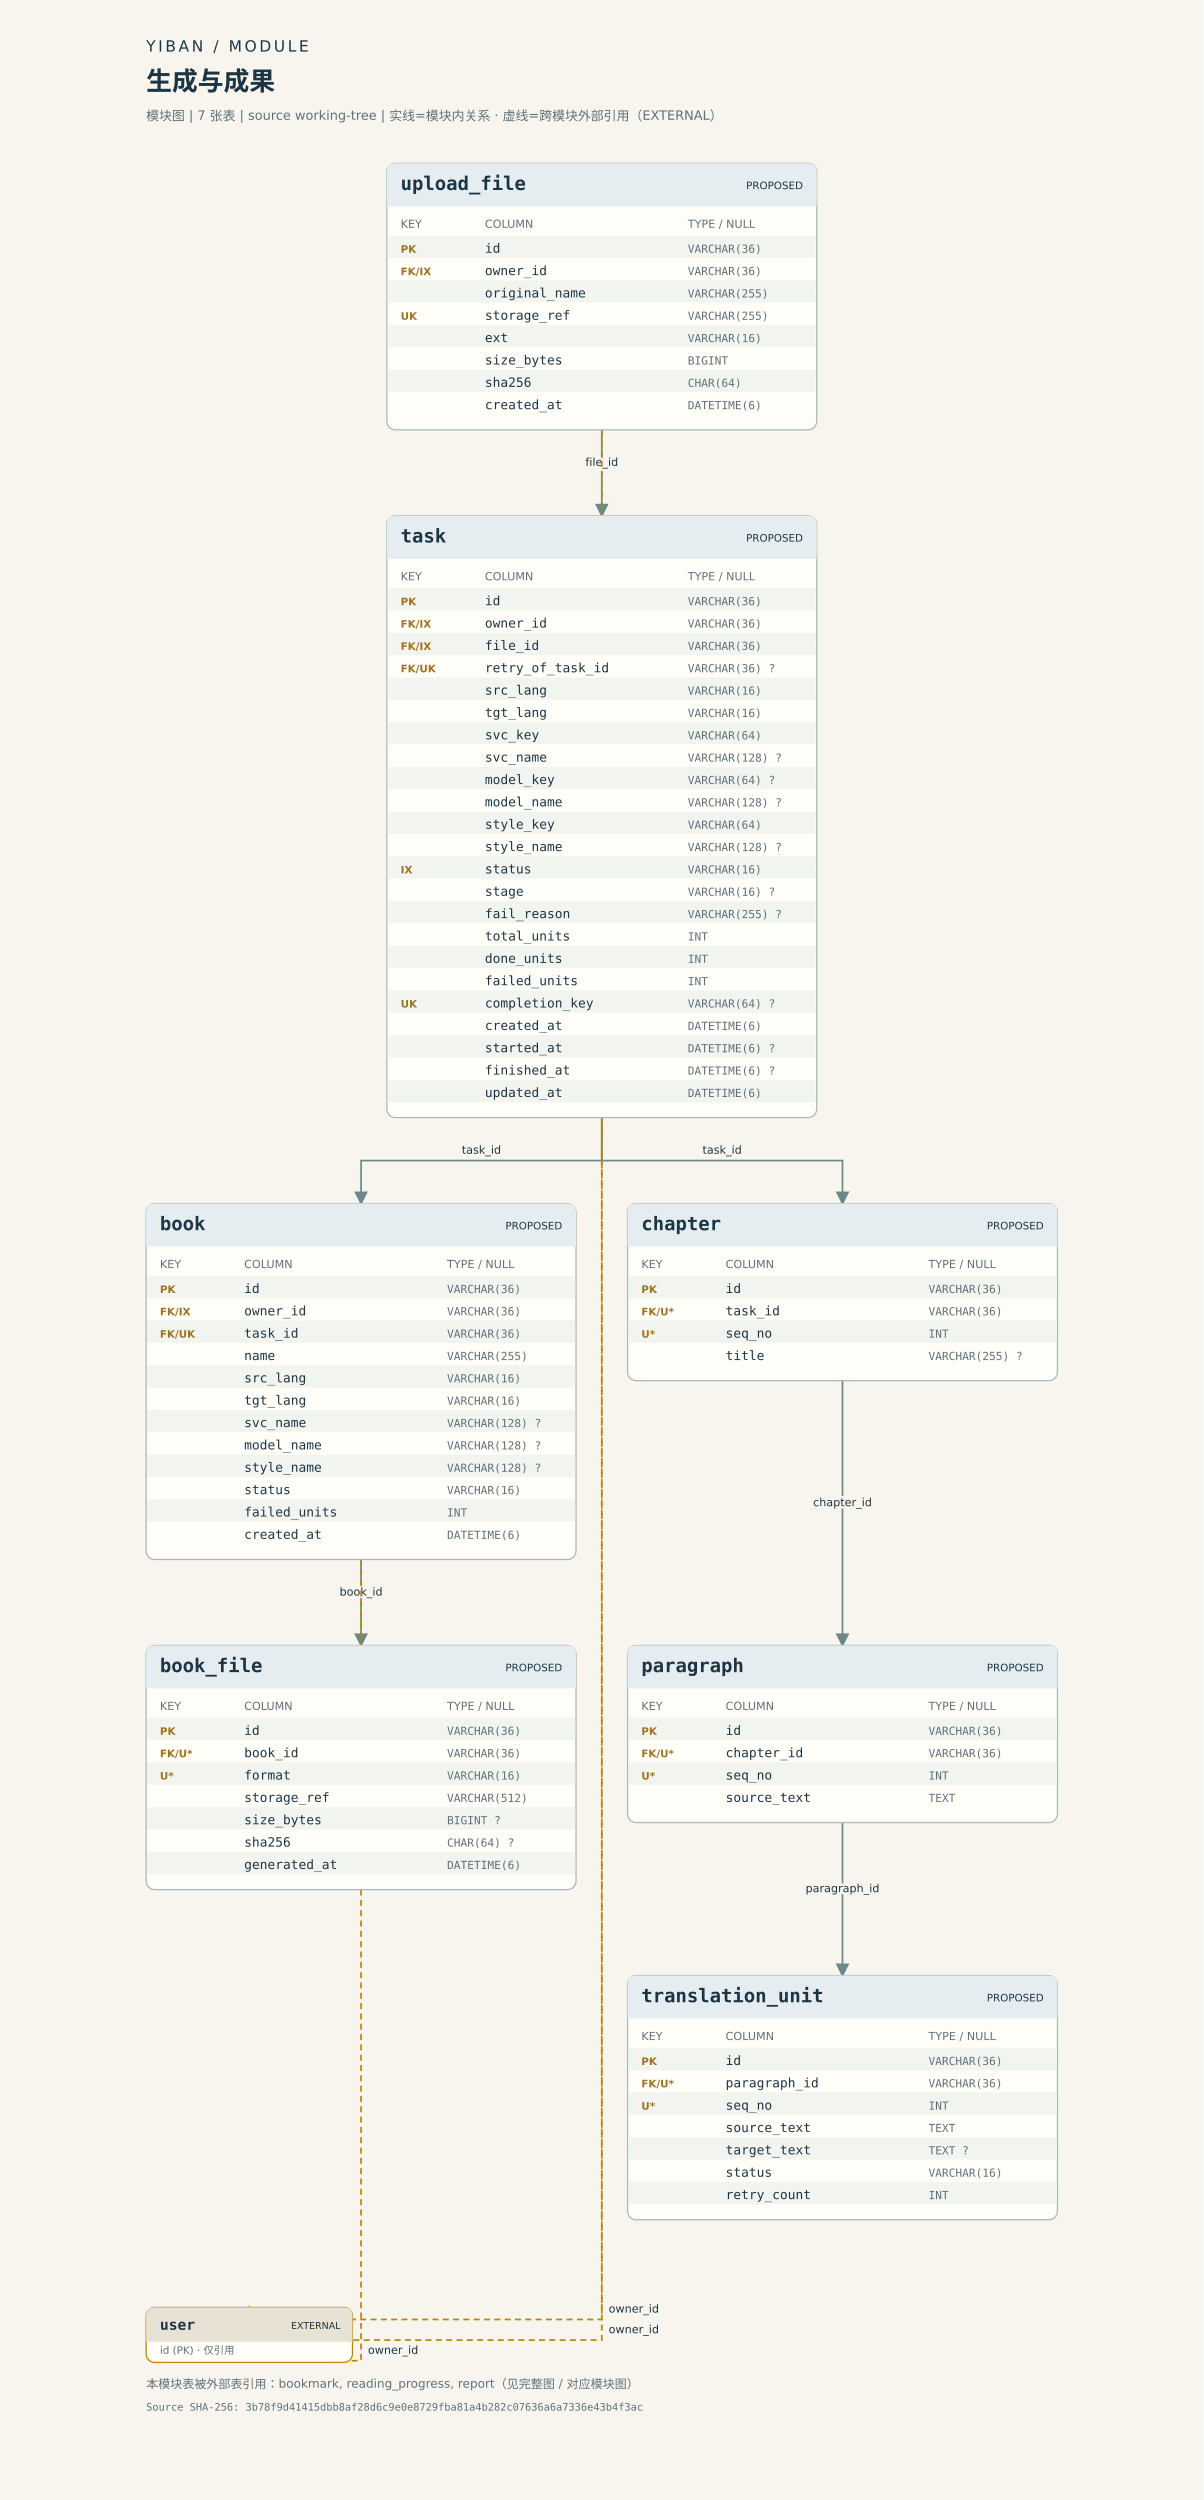
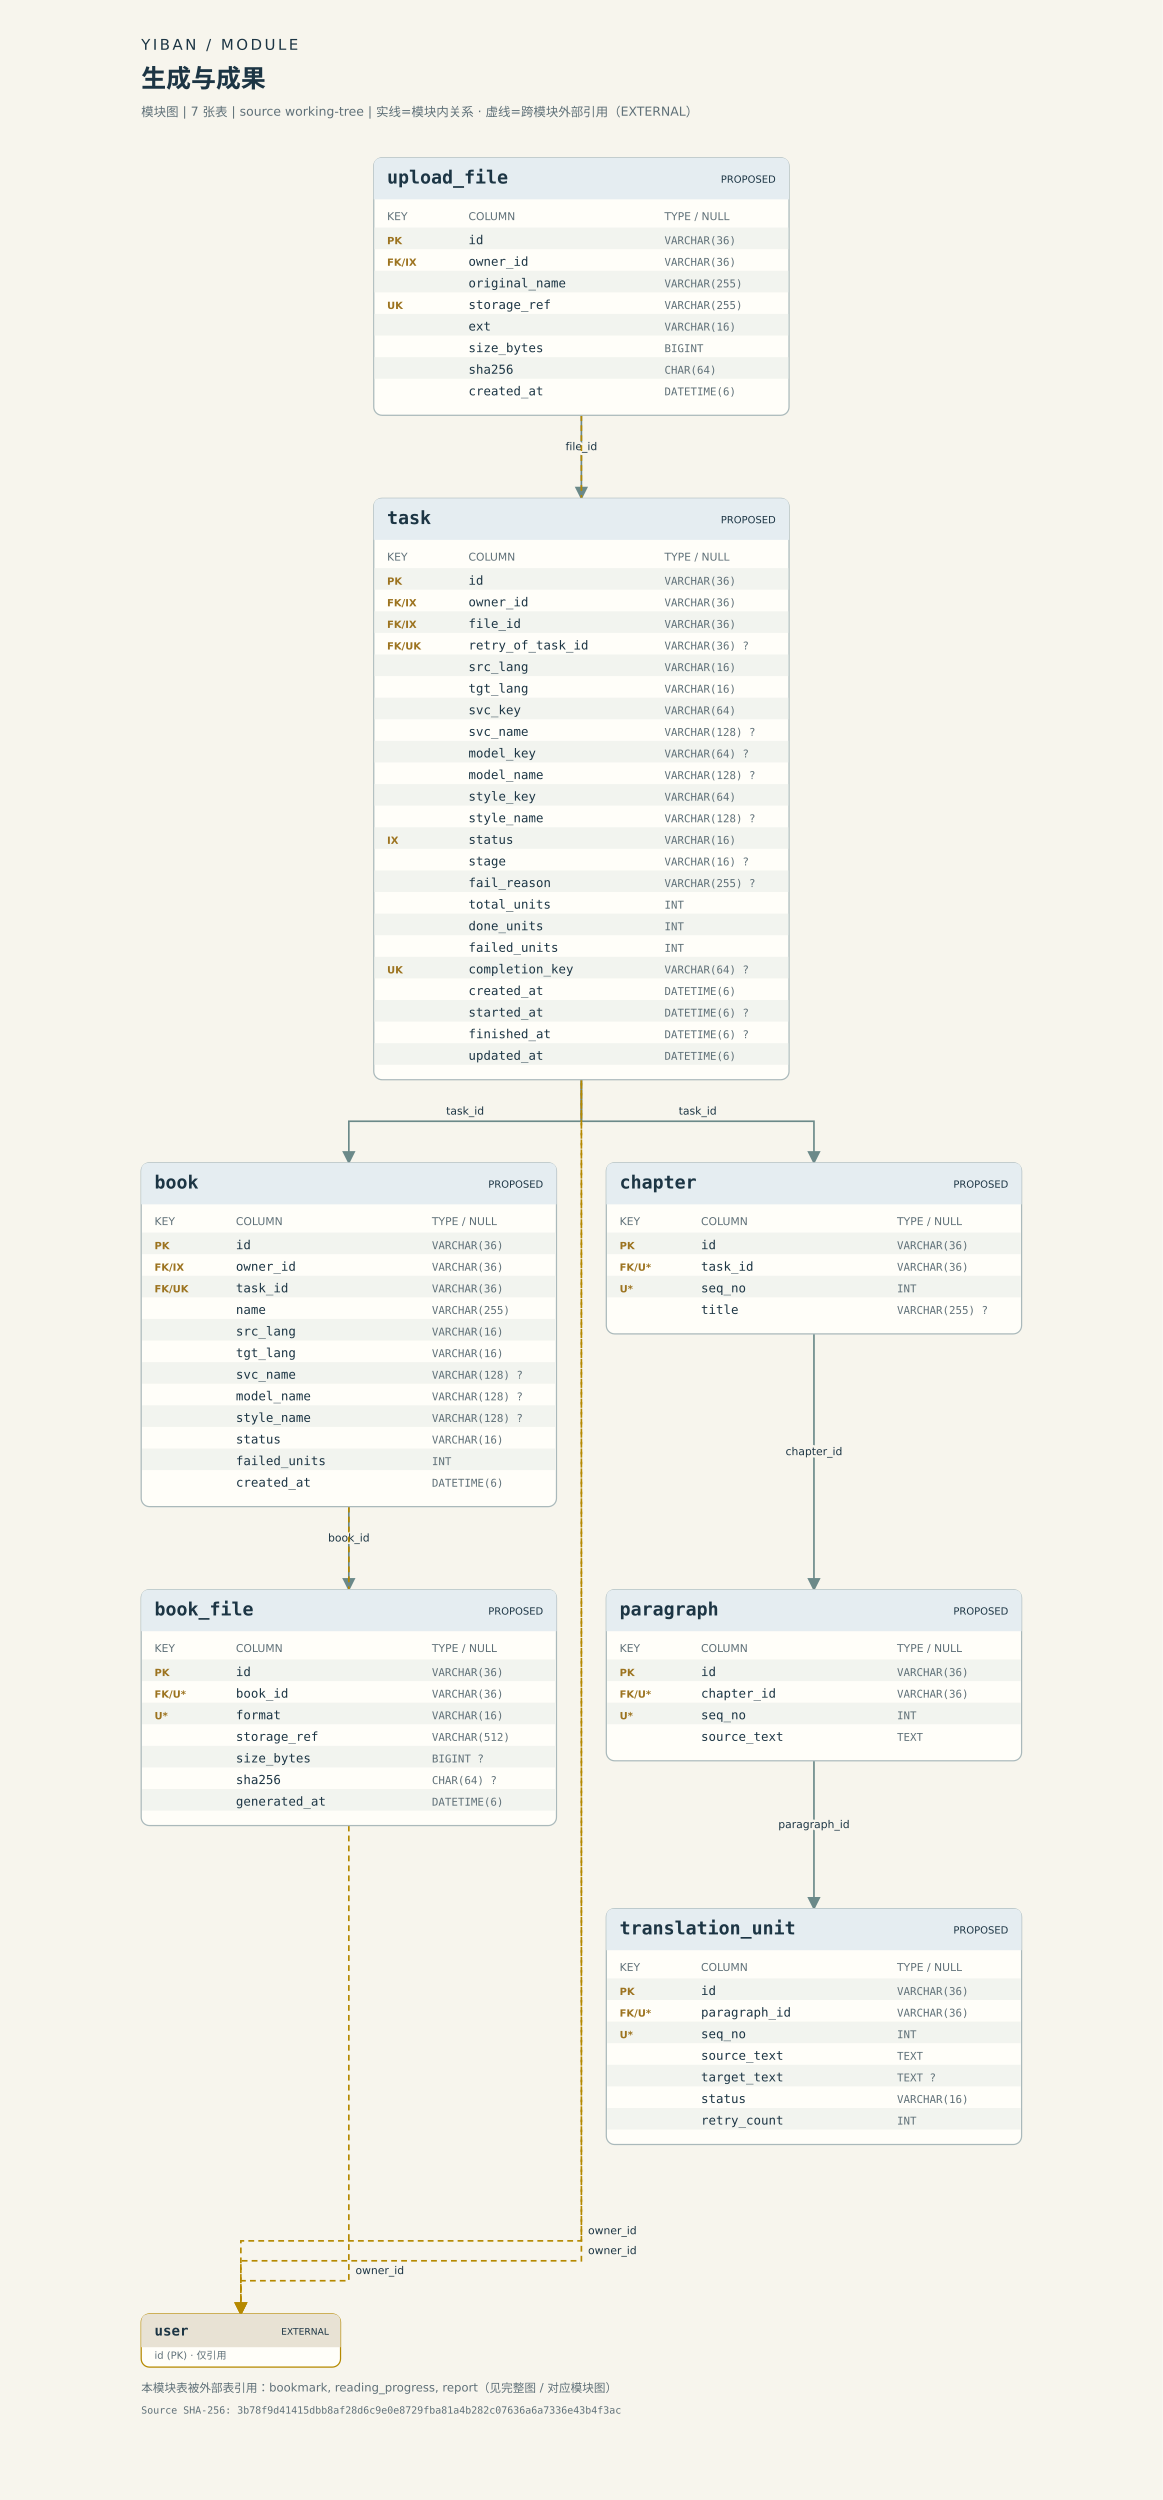
- <svg xmlns="http://www.w3.org/2000/svg" width="1400" height="2908" viewBox="0 0 1400 2908">
+ <svg xmlns="http://www.w3.org/2000/svg" width="1400" height="3010" viewBox="0 0 1400 3010">
  <defs>
    <marker id="arrow" markerWidth="8" markerHeight="8" refX="7" refY="4" orient="auto">
      <path d="M0 0L8 4L0 8Z" fill="#6b8989" />
    </marker>
    <marker id="arrowExt" markerWidth="8" markerHeight="8" refX="7" refY="4" orient="auto">
      <path d="M0 0L8 4L0 8Z" fill="#b58900" />
    </marker>
  </defs>
  <style>text{font-family:DejaVu Sans,Arial,sans-serif;fill:#1c3544}.mono{font-family:DejaVu Sans Mono,monospace}.edge{fill:none;stroke:#6b8989;stroke-width:2;marker-end:url(#arrow)}.ext{fill:none;stroke:#b58900;stroke-width:2;stroke-dasharray:7 5;marker-end:url(#arrowExt)}.edge-label{font-size:13px;paint-order:stroke;stroke:#f7f5ed;stroke-width:6;stroke-linejoin:round}.muted{fill:#5f7078}.key{fill:#9c731f;font-weight:bold}</style>
-   <rect width="1400" height="2908" fill="#f7f5ed" />
+   <rect width="1400" height="3010" fill="#f7f5ed" />
  <text x="170" y="60" font-size="18" letter-spacing="3" fill="#9c731f">YIBAN / MODULE</text>
  <text x="170" y="105" font-size="30" font-weight="bold">生成与成果</text>
  <text x="170" y="140" font-size="15" class="muted">模块图 | 7 张表 | source working-tree | 实线=模块内关系 · 虚线=跨模块外部引用（EXTERNAL）</text>
  <path class="edge" d="M 700.0 500 L 700.0 550.0 L 700.0 550.0 L 700.0 600" />
  <text class="edge-label" text-anchor="middle" x="700.0" y="542.0">file_id</text>
  <path class="edge" d="M 700.0 1300 L 700.0 1350.0 L 980.0 1350.0 L 980.0 1400" />
  <text class="edge-label" text-anchor="middle" x="840.0" y="1342.0">task_id</text>
  <path class="edge" d="M 980.0 1606 L 980.0 1760.0 L 980.0 1760.0 L 980.0 1914" />
  <text class="edge-label" text-anchor="middle" x="980.0" y="1752.0">chapter_id</text>
  <path class="edge" d="M 980.0 2120 L 980.0 2209.0 L 980.0 2209.0 L 980.0 2298" />
  <text class="edge-label" text-anchor="middle" x="980.0" y="2201.0">paragraph_id</text>
  <path class="edge" d="M 700.0 1300 L 700.0 1350.0 L 420.0 1350.0 L 420.0 1400" />
  <text class="edge-label" text-anchor="middle" x="560.0" y="1342.0">task_id</text>
  <path class="edge" d="M 420.0 1814 L 420.0 1864.0 L 420.0 1864.0 L 420.0 1914" />
  <text class="edge-label" text-anchor="middle" x="420.0" y="1856.0">book_id</text>
-   <path class="ext" d="M 700.0 500 L 700.0 2698 L 290.0 2698 L 290.0 2684" />
+   <path class="ext" d="M 700.0 500 L 700.0 2698 L 290.0 2698 L 290.0 2786" />
  <text class="edge-label" text-anchor="start" x="708.0" y="2690">owner_id</text>
-   <path class="ext" d="M 700.0 1300 L 700.0 2722 L 290.0 2722 L 290.0 2684" />
+   <path class="ext" d="M 700.0 1300 L 700.0 2722 L 290.0 2722 L 290.0 2786" />
  <text class="edge-label" text-anchor="start" x="708.0" y="2714">owner_id</text>
-   <path class="ext" d="M 420.0 1814 L 420.0 2746 L 290.0 2746 L 290.0 2684" />
+   <path class="ext" d="M 420.0 1814 L 420.0 2746 L 290.0 2746 L 290.0 2786" />
  <text class="edge-label" text-anchor="start" x="428.0" y="2738">owner_id</text>
  <g id="table-upload_file">
    <rect x="450.0" y="190" width="500" height="310" rx="10" fill="#fffef9" stroke="#aab9bb" stroke-width="1.5" />
    <path d="M460.0 190H940.0Q950.0 190 950.0 200V240H450.0V200Q450.0 190 460.0 190Z" fill="#e5edf1" />
    <text class="mono" x="466.0" y="221" font-size="22" font-weight="bold">upload_file</text>
    <text x="934.0" y="220" text-anchor="end" font-size="12" fill="#41657c">PROPOSED</text>
    <text x="466.0" y="265" font-size="13" class="muted">KEY</text>
    <text x="564.0" y="265" font-size="13" class="muted">COLUMN</text>
    <text x="800.0" y="265" font-size="13" class="muted">TYPE / NULL</text>
    <rect x="451.0" y="274" width="498" height="26" fill="#f2f4ef" />
    <text x="466.0" y="294" font-size="12" class="key">PK</text>
    <text x="564.0" y="294" font-size="15" class="mono">id</text>
    <text x="800.0" y="294" font-size="13" class="mono muted">VARCHAR(36)</text>
    <text x="466.0" y="320" font-size="12" class="key">FK/IX</text>
    <text x="564.0" y="320" font-size="15" class="mono">owner_id</text>
    <text x="800.0" y="320" font-size="13" class="mono muted">VARCHAR(36)</text>
    <rect x="451.0" y="326" width="498" height="26" fill="#f2f4ef" />
    <text x="466.0" y="346" font-size="12" class="key" />
    <text x="564.0" y="346" font-size="15" class="mono">original_name</text>
    <text x="800.0" y="346" font-size="13" class="mono muted">VARCHAR(255)</text>
    <text x="466.0" y="372" font-size="12" class="key">UK</text>
    <text x="564.0" y="372" font-size="15" class="mono">storage_ref</text>
    <text x="800.0" y="372" font-size="13" class="mono muted">VARCHAR(255)</text>
    <rect x="451.0" y="378" width="498" height="26" fill="#f2f4ef" />
    <text x="466.0" y="398" font-size="12" class="key" />
    <text x="564.0" y="398" font-size="15" class="mono">ext</text>
    <text x="800.0" y="398" font-size="13" class="mono muted">VARCHAR(16)</text>
    <text x="466.0" y="424" font-size="12" class="key" />
    <text x="564.0" y="424" font-size="15" class="mono">size_bytes</text>
    <text x="800.0" y="424" font-size="13" class="mono muted">BIGINT</text>
    <rect x="451.0" y="430" width="498" height="26" fill="#f2f4ef" />
    <text x="466.0" y="450" font-size="12" class="key" />
    <text x="564.0" y="450" font-size="15" class="mono">sha256</text>
    <text x="800.0" y="450" font-size="13" class="mono muted">CHAR(64)</text>
    <text x="466.0" y="476" font-size="12" class="key" />
    <text x="564.0" y="476" font-size="15" class="mono">created_at</text>
    <text x="800.0" y="476" font-size="13" class="mono muted">DATETIME(6)</text>
  </g>
  <g id="table-task">
    <rect x="450.0" y="600" width="500" height="700" rx="10" fill="#fffef9" stroke="#aab9bb" stroke-width="1.5" />
    <path d="M460.0 600H940.0Q950.0 600 950.0 610V650H450.0V610Q450.0 600 460.0 600Z" fill="#e5edf1" />
    <text class="mono" x="466.0" y="631" font-size="22" font-weight="bold">task</text>
    <text x="934.0" y="630" text-anchor="end" font-size="12" fill="#41657c">PROPOSED</text>
    <text x="466.0" y="675" font-size="13" class="muted">KEY</text>
    <text x="564.0" y="675" font-size="13" class="muted">COLUMN</text>
    <text x="800.0" y="675" font-size="13" class="muted">TYPE / NULL</text>
    <rect x="451.0" y="684" width="498" height="26" fill="#f2f4ef" />
    <text x="466.0" y="704" font-size="12" class="key">PK</text>
    <text x="564.0" y="704" font-size="15" class="mono">id</text>
    <text x="800.0" y="704" font-size="13" class="mono muted">VARCHAR(36)</text>
    <text x="466.0" y="730" font-size="12" class="key">FK/IX</text>
    <text x="564.0" y="730" font-size="15" class="mono">owner_id</text>
    <text x="800.0" y="730" font-size="13" class="mono muted">VARCHAR(36)</text>
    <rect x="451.0" y="736" width="498" height="26" fill="#f2f4ef" />
    <text x="466.0" y="756" font-size="12" class="key">FK/IX</text>
    <text x="564.0" y="756" font-size="15" class="mono">file_id</text>
    <text x="800.0" y="756" font-size="13" class="mono muted">VARCHAR(36)</text>
    <text x="466.0" y="782" font-size="12" class="key">FK/UK</text>
    <text x="564.0" y="782" font-size="15" class="mono">retry_of_task_id</text>
    <text x="800.0" y="782" font-size="13" class="mono muted">VARCHAR(36) ?</text>
    <rect x="451.0" y="788" width="498" height="26" fill="#f2f4ef" />
    <text x="466.0" y="808" font-size="12" class="key" />
    <text x="564.0" y="808" font-size="15" class="mono">src_lang</text>
    <text x="800.0" y="808" font-size="13" class="mono muted">VARCHAR(16)</text>
    <text x="466.0" y="834" font-size="12" class="key" />
    <text x="564.0" y="834" font-size="15" class="mono">tgt_lang</text>
    <text x="800.0" y="834" font-size="13" class="mono muted">VARCHAR(16)</text>
    <rect x="451.0" y="840" width="498" height="26" fill="#f2f4ef" />
    <text x="466.0" y="860" font-size="12" class="key" />
    <text x="564.0" y="860" font-size="15" class="mono">svc_key</text>
    <text x="800.0" y="860" font-size="13" class="mono muted">VARCHAR(64)</text>
    <text x="466.0" y="886" font-size="12" class="key" />
    <text x="564.0" y="886" font-size="15" class="mono">svc_name</text>
    <text x="800.0" y="886" font-size="13" class="mono muted">VARCHAR(128) ?</text>
    <rect x="451.0" y="892" width="498" height="26" fill="#f2f4ef" />
    <text x="466.0" y="912" font-size="12" class="key" />
    <text x="564.0" y="912" font-size="15" class="mono">model_key</text>
    <text x="800.0" y="912" font-size="13" class="mono muted">VARCHAR(64) ?</text>
    <text x="466.0" y="938" font-size="12" class="key" />
    <text x="564.0" y="938" font-size="15" class="mono">model_name</text>
    <text x="800.0" y="938" font-size="13" class="mono muted">VARCHAR(128) ?</text>
    <rect x="451.0" y="944" width="498" height="26" fill="#f2f4ef" />
    <text x="466.0" y="964" font-size="12" class="key" />
    <text x="564.0" y="964" font-size="15" class="mono">style_key</text>
    <text x="800.0" y="964" font-size="13" class="mono muted">VARCHAR(64)</text>
    <text x="466.0" y="990" font-size="12" class="key" />
    <text x="564.0" y="990" font-size="15" class="mono">style_name</text>
    <text x="800.0" y="990" font-size="13" class="mono muted">VARCHAR(128) ?</text>
    <rect x="451.0" y="996" width="498" height="26" fill="#f2f4ef" />
    <text x="466.0" y="1016" font-size="12" class="key">IX</text>
    <text x="564.0" y="1016" font-size="15" class="mono">status</text>
    <text x="800.0" y="1016" font-size="13" class="mono muted">VARCHAR(16)</text>
    <text x="466.0" y="1042" font-size="12" class="key" />
    <text x="564.0" y="1042" font-size="15" class="mono">stage</text>
    <text x="800.0" y="1042" font-size="13" class="mono muted">VARCHAR(16) ?</text>
    <rect x="451.0" y="1048" width="498" height="26" fill="#f2f4ef" />
    <text x="466.0" y="1068" font-size="12" class="key" />
    <text x="564.0" y="1068" font-size="15" class="mono">fail_reason</text>
    <text x="800.0" y="1068" font-size="13" class="mono muted">VARCHAR(255) ?</text>
    <text x="466.0" y="1094" font-size="12" class="key" />
    <text x="564.0" y="1094" font-size="15" class="mono">total_units</text>
    <text x="800.0" y="1094" font-size="13" class="mono muted">INT</text>
    <rect x="451.0" y="1100" width="498" height="26" fill="#f2f4ef" />
    <text x="466.0" y="1120" font-size="12" class="key" />
    <text x="564.0" y="1120" font-size="15" class="mono">done_units</text>
    <text x="800.0" y="1120" font-size="13" class="mono muted">INT</text>
    <text x="466.0" y="1146" font-size="12" class="key" />
    <text x="564.0" y="1146" font-size="15" class="mono">failed_units</text>
    <text x="800.0" y="1146" font-size="13" class="mono muted">INT</text>
    <rect x="451.0" y="1152" width="498" height="26" fill="#f2f4ef" />
    <text x="466.0" y="1172" font-size="12" class="key">UK</text>
    <text x="564.0" y="1172" font-size="15" class="mono">completion_key</text>
    <text x="800.0" y="1172" font-size="13" class="mono muted">VARCHAR(64) ?</text>
    <text x="466.0" y="1198" font-size="12" class="key" />
    <text x="564.0" y="1198" font-size="15" class="mono">created_at</text>
    <text x="800.0" y="1198" font-size="13" class="mono muted">DATETIME(6)</text>
    <rect x="451.0" y="1204" width="498" height="26" fill="#f2f4ef" />
    <text x="466.0" y="1224" font-size="12" class="key" />
    <text x="564.0" y="1224" font-size="15" class="mono">started_at</text>
    <text x="800.0" y="1224" font-size="13" class="mono muted">DATETIME(6) ?</text>
    <text x="466.0" y="1250" font-size="12" class="key" />
    <text x="564.0" y="1250" font-size="15" class="mono">finished_at</text>
    <text x="800.0" y="1250" font-size="13" class="mono muted">DATETIME(6) ?</text>
    <rect x="451.0" y="1256" width="498" height="26" fill="#f2f4ef" />
    <text x="466.0" y="1276" font-size="12" class="key" />
    <text x="564.0" y="1276" font-size="15" class="mono">updated_at</text>
    <text x="800.0" y="1276" font-size="13" class="mono muted">DATETIME(6)</text>
  </g>
  <g id="table-chapter">
    <rect x="730.0" y="1400" width="500" height="206" rx="10" fill="#fffef9" stroke="#aab9bb" stroke-width="1.5" />
    <path d="M740.0 1400H1220.0Q1230.0 1400 1230.0 1410V1450H730.0V1410Q730.0 1400 740.0 1400Z" fill="#e5edf1" />
    <text class="mono" x="746.0" y="1431" font-size="22" font-weight="bold">chapter</text>
    <text x="1214.0" y="1430" text-anchor="end" font-size="12" fill="#41657c">PROPOSED</text>
    <text x="746.0" y="1475" font-size="13" class="muted">KEY</text>
    <text x="844.0" y="1475" font-size="13" class="muted">COLUMN</text>
    <text x="1080.0" y="1475" font-size="13" class="muted">TYPE / NULL</text>
    <rect x="731.0" y="1484" width="498" height="26" fill="#f2f4ef" />
    <text x="746.0" y="1504" font-size="12" class="key">PK</text>
    <text x="844.0" y="1504" font-size="15" class="mono">id</text>
    <text x="1080.0" y="1504" font-size="13" class="mono muted">VARCHAR(36)</text>
    <text x="746.0" y="1530" font-size="12" class="key">FK/U*</text>
    <text x="844.0" y="1530" font-size="15" class="mono">task_id</text>
    <text x="1080.0" y="1530" font-size="13" class="mono muted">VARCHAR(36)</text>
    <rect x="731.0" y="1536" width="498" height="26" fill="#f2f4ef" />
    <text x="746.0" y="1556" font-size="12" class="key">U*</text>
    <text x="844.0" y="1556" font-size="15" class="mono">seq_no</text>
    <text x="1080.0" y="1556" font-size="13" class="mono muted">INT</text>
    <text x="746.0" y="1582" font-size="12" class="key" />
    <text x="844.0" y="1582" font-size="15" class="mono">title</text>
    <text x="1080.0" y="1582" font-size="13" class="mono muted">VARCHAR(255) ?</text>
  </g>
  <g id="table-paragraph">
    <rect x="730.0" y="1914" width="500" height="206" rx="10" fill="#fffef9" stroke="#aab9bb" stroke-width="1.5" />
    <path d="M740.0 1914H1220.0Q1230.0 1914 1230.0 1924V1964H730.0V1924Q730.0 1914 740.0 1914Z" fill="#e5edf1" />
    <text class="mono" x="746.0" y="1945" font-size="22" font-weight="bold">paragraph</text>
    <text x="1214.0" y="1944" text-anchor="end" font-size="12" fill="#41657c">PROPOSED</text>
    <text x="746.0" y="1989" font-size="13" class="muted">KEY</text>
    <text x="844.0" y="1989" font-size="13" class="muted">COLUMN</text>
    <text x="1080.0" y="1989" font-size="13" class="muted">TYPE / NULL</text>
    <rect x="731.0" y="1998" width="498" height="26" fill="#f2f4ef" />
    <text x="746.0" y="2018" font-size="12" class="key">PK</text>
    <text x="844.0" y="2018" font-size="15" class="mono">id</text>
    <text x="1080.0" y="2018" font-size="13" class="mono muted">VARCHAR(36)</text>
    <text x="746.0" y="2044" font-size="12" class="key">FK/U*</text>
    <text x="844.0" y="2044" font-size="15" class="mono">chapter_id</text>
    <text x="1080.0" y="2044" font-size="13" class="mono muted">VARCHAR(36)</text>
    <rect x="731.0" y="2050" width="498" height="26" fill="#f2f4ef" />
    <text x="746.0" y="2070" font-size="12" class="key">U*</text>
    <text x="844.0" y="2070" font-size="15" class="mono">seq_no</text>
    <text x="1080.0" y="2070" font-size="13" class="mono muted">INT</text>
    <text x="746.0" y="2096" font-size="12" class="key" />
    <text x="844.0" y="2096" font-size="15" class="mono">source_text</text>
    <text x="1080.0" y="2096" font-size="13" class="mono muted">TEXT</text>
  </g>
  <g id="table-translation_unit">
    <rect x="730" y="2298" width="500" height="284" rx="10" fill="#fffef9" stroke="#aab9bb" stroke-width="1.5" />
    <path d="M740 2298H1220Q1230 2298 1230 2308V2348H730V2308Q730 2298 740 2298Z" fill="#e5edf1" />
    <text class="mono" x="746" y="2329" font-size="22" font-weight="bold">translation_unit</text>
    <text x="1214" y="2328" text-anchor="end" font-size="12" fill="#41657c">PROPOSED</text>
    <text x="746" y="2373" font-size="13" class="muted">KEY</text>
    <text x="844" y="2373" font-size="13" class="muted">COLUMN</text>
    <text x="1080" y="2373" font-size="13" class="muted">TYPE / NULL</text>
    <rect x="731" y="2382" width="498" height="26" fill="#f2f4ef" />
    <text x="746" y="2402" font-size="12" class="key">PK</text>
    <text x="844" y="2402" font-size="15" class="mono">id</text>
    <text x="1080" y="2402" font-size="13" class="mono muted">VARCHAR(36)</text>
    <text x="746" y="2428" font-size="12" class="key">FK/U*</text>
    <text x="844" y="2428" font-size="15" class="mono">paragraph_id</text>
    <text x="1080" y="2428" font-size="13" class="mono muted">VARCHAR(36)</text>
    <rect x="731" y="2434" width="498" height="26" fill="#f2f4ef" />
    <text x="746" y="2454" font-size="12" class="key">U*</text>
    <text x="844" y="2454" font-size="15" class="mono">seq_no</text>
    <text x="1080" y="2454" font-size="13" class="mono muted">INT</text>
    <text x="746" y="2480" font-size="12" class="key" />
    <text x="844" y="2480" font-size="15" class="mono">source_text</text>
    <text x="1080" y="2480" font-size="13" class="mono muted">TEXT</text>
    <rect x="731" y="2486" width="498" height="26" fill="#f2f4ef" />
    <text x="746" y="2506" font-size="12" class="key" />
    <text x="844" y="2506" font-size="15" class="mono">target_text</text>
    <text x="1080" y="2506" font-size="13" class="mono muted">TEXT ?</text>
    <text x="746" y="2532" font-size="12" class="key" />
    <text x="844" y="2532" font-size="15" class="mono">status</text>
    <text x="1080" y="2532" font-size="13" class="mono muted">VARCHAR(16)</text>
    <rect x="731" y="2538" width="498" height="26" fill="#f2f4ef" />
    <text x="746" y="2558" font-size="12" class="key" />
    <text x="844" y="2558" font-size="15" class="mono">retry_count</text>
    <text x="1080" y="2558" font-size="13" class="mono muted">INT</text>
  </g>
  <g id="table-book">
    <rect x="170.0" y="1400" width="500" height="414" rx="10" fill="#fffef9" stroke="#aab9bb" stroke-width="1.5" />
    <path d="M180.0 1400H660.0Q670.0 1400 670.0 1410V1450H170.0V1410Q170.0 1400 180.0 1400Z" fill="#e5edf1" />
    <text class="mono" x="186.0" y="1431" font-size="22" font-weight="bold">book</text>
    <text x="654.0" y="1430" text-anchor="end" font-size="12" fill="#41657c">PROPOSED</text>
    <text x="186.0" y="1475" font-size="13" class="muted">KEY</text>
    <text x="284.0" y="1475" font-size="13" class="muted">COLUMN</text>
    <text x="520.0" y="1475" font-size="13" class="muted">TYPE / NULL</text>
    <rect x="171.0" y="1484" width="498" height="26" fill="#f2f4ef" />
    <text x="186.0" y="1504" font-size="12" class="key">PK</text>
    <text x="284.0" y="1504" font-size="15" class="mono">id</text>
    <text x="520.0" y="1504" font-size="13" class="mono muted">VARCHAR(36)</text>
    <text x="186.0" y="1530" font-size="12" class="key">FK/IX</text>
    <text x="284.0" y="1530" font-size="15" class="mono">owner_id</text>
    <text x="520.0" y="1530" font-size="13" class="mono muted">VARCHAR(36)</text>
    <rect x="171.0" y="1536" width="498" height="26" fill="#f2f4ef" />
    <text x="186.0" y="1556" font-size="12" class="key">FK/UK</text>
    <text x="284.0" y="1556" font-size="15" class="mono">task_id</text>
    <text x="520.0" y="1556" font-size="13" class="mono muted">VARCHAR(36)</text>
    <text x="186.0" y="1582" font-size="12" class="key" />
    <text x="284.0" y="1582" font-size="15" class="mono">name</text>
    <text x="520.0" y="1582" font-size="13" class="mono muted">VARCHAR(255)</text>
    <rect x="171.0" y="1588" width="498" height="26" fill="#f2f4ef" />
    <text x="186.0" y="1608" font-size="12" class="key" />
    <text x="284.0" y="1608" font-size="15" class="mono">src_lang</text>
    <text x="520.0" y="1608" font-size="13" class="mono muted">VARCHAR(16)</text>
    <text x="186.0" y="1634" font-size="12" class="key" />
    <text x="284.0" y="1634" font-size="15" class="mono">tgt_lang</text>
    <text x="520.0" y="1634" font-size="13" class="mono muted">VARCHAR(16)</text>
    <rect x="171.0" y="1640" width="498" height="26" fill="#f2f4ef" />
    <text x="186.0" y="1660" font-size="12" class="key" />
    <text x="284.0" y="1660" font-size="15" class="mono">svc_name</text>
    <text x="520.0" y="1660" font-size="13" class="mono muted">VARCHAR(128) ?</text>
    <text x="186.0" y="1686" font-size="12" class="key" />
    <text x="284.0" y="1686" font-size="15" class="mono">model_name</text>
    <text x="520.0" y="1686" font-size="13" class="mono muted">VARCHAR(128) ?</text>
    <rect x="171.0" y="1692" width="498" height="26" fill="#f2f4ef" />
    <text x="186.0" y="1712" font-size="12" class="key" />
    <text x="284.0" y="1712" font-size="15" class="mono">style_name</text>
    <text x="520.0" y="1712" font-size="13" class="mono muted">VARCHAR(128) ?</text>
    <text x="186.0" y="1738" font-size="12" class="key" />
    <text x="284.0" y="1738" font-size="15" class="mono">status</text>
    <text x="520.0" y="1738" font-size="13" class="mono muted">VARCHAR(16)</text>
    <rect x="171.0" y="1744" width="498" height="26" fill="#f2f4ef" />
    <text x="186.0" y="1764" font-size="12" class="key" />
    <text x="284.0" y="1764" font-size="15" class="mono">failed_units</text>
    <text x="520.0" y="1764" font-size="13" class="mono muted">INT</text>
    <text x="186.0" y="1790" font-size="12" class="key" />
    <text x="284.0" y="1790" font-size="15" class="mono">created_at</text>
    <text x="520.0" y="1790" font-size="13" class="mono muted">DATETIME(6)</text>
  </g>
  <g id="table-book_file">
    <rect x="170" y="1914" width="500" height="284" rx="10" fill="#fffef9" stroke="#aab9bb" stroke-width="1.5" />
    <path d="M180 1914H660Q670 1914 670 1924V1964H170V1924Q170 1914 180 1914Z" fill="#e5edf1" />
    <text class="mono" x="186" y="1945" font-size="22" font-weight="bold">book_file</text>
    <text x="654" y="1944" text-anchor="end" font-size="12" fill="#41657c">PROPOSED</text>
    <text x="186" y="1989" font-size="13" class="muted">KEY</text>
    <text x="284" y="1989" font-size="13" class="muted">COLUMN</text>
    <text x="520" y="1989" font-size="13" class="muted">TYPE / NULL</text>
    <rect x="171" y="1998" width="498" height="26" fill="#f2f4ef" />
    <text x="186" y="2018" font-size="12" class="key">PK</text>
    <text x="284" y="2018" font-size="15" class="mono">id</text>
    <text x="520" y="2018" font-size="13" class="mono muted">VARCHAR(36)</text>
    <text x="186" y="2044" font-size="12" class="key">FK/U*</text>
    <text x="284" y="2044" font-size="15" class="mono">book_id</text>
    <text x="520" y="2044" font-size="13" class="mono muted">VARCHAR(36)</text>
    <rect x="171" y="2050" width="498" height="26" fill="#f2f4ef" />
    <text x="186" y="2070" font-size="12" class="key">U*</text>
    <text x="284" y="2070" font-size="15" class="mono">format</text>
    <text x="520" y="2070" font-size="13" class="mono muted">VARCHAR(16)</text>
    <text x="186" y="2096" font-size="12" class="key" />
    <text x="284" y="2096" font-size="15" class="mono">storage_ref</text>
    <text x="520" y="2096" font-size="13" class="mono muted">VARCHAR(512)</text>
    <rect x="171" y="2102" width="498" height="26" fill="#f2f4ef" />
    <text x="186" y="2122" font-size="12" class="key" />
    <text x="284" y="2122" font-size="15" class="mono">size_bytes</text>
    <text x="520" y="2122" font-size="13" class="mono muted">BIGINT ?</text>
    <text x="186" y="2148" font-size="12" class="key" />
    <text x="284" y="2148" font-size="15" class="mono">sha256</text>
    <text x="520" y="2148" font-size="13" class="mono muted">CHAR(64) ?</text>
    <rect x="171" y="2154" width="498" height="26" fill="#f2f4ef" />
    <text x="186" y="2174" font-size="12" class="key" />
    <text x="284" y="2174" font-size="15" class="mono">generated_at</text>
    <text x="520" y="2174" font-size="13" class="mono muted">DATETIME(6)</text>
  </g>
  <g id="ext-user">
-     <rect x="170" y="2684" width="240" height="64" rx="10" fill="#fffef9" stroke="#b58900" stroke-width="1.5" />
-     <path d="M180 2684H400Q410 2684 410 2694V2724H170V2694Q170 2684 180 2684Z" fill="#e8e2d4" />
-     <text class="mono" x="186" y="2710" font-size="17" font-weight="bold">user</text>
-     <text x="396" y="2709" text-anchor="end" font-size="11" fill="#8a6d1f">EXTERNAL</text>
-     <text x="186" y="2738" font-size="12" class="muted">id (PK) · 仅引用</text>
-   </g>
-   <text x="170" y="2778" font-size="14" class="muted">本模块表被外部表引用：bookmark, reading_progress, report（见完整图 / 对应模块图）</text>
-   <text x="170" y="2804" font-size="12" class="mono muted">Source SHA-256: 3b78f9d41415dbb8af28d6c9e0e8729fba81a4b282c07636a6a7336e43b4f3ac</text>
+     <rect x="170" y="2786" width="240" height="64" rx="10" fill="#fffef9" stroke="#b58900" stroke-width="1.5" />
+     <path d="M180 2786H400Q410 2786 410 2796V2826H170V2796Q170 2786 180 2786Z" fill="#e8e2d4" />
+     <text class="mono" x="186" y="2812" font-size="17" font-weight="bold">user</text>
+     <text x="396" y="2811" text-anchor="end" font-size="11" fill="#8a6d1f">EXTERNAL</text>
+     <text x="186" y="2840" font-size="12" class="muted">id (PK) · 仅引用</text>
+   </g>
+   <text x="170" y="2880" font-size="14" class="muted">本模块表被外部表引用：bookmark, reading_progress, report（见完整图 / 对应模块图）</text>
+   <text x="170" y="2906" font-size="12" class="mono muted">Source SHA-256: 3b78f9d41415dbb8af28d6c9e0e8729fba81a4b282c07636a6a7336e43b4f3ac</text>
</svg>
